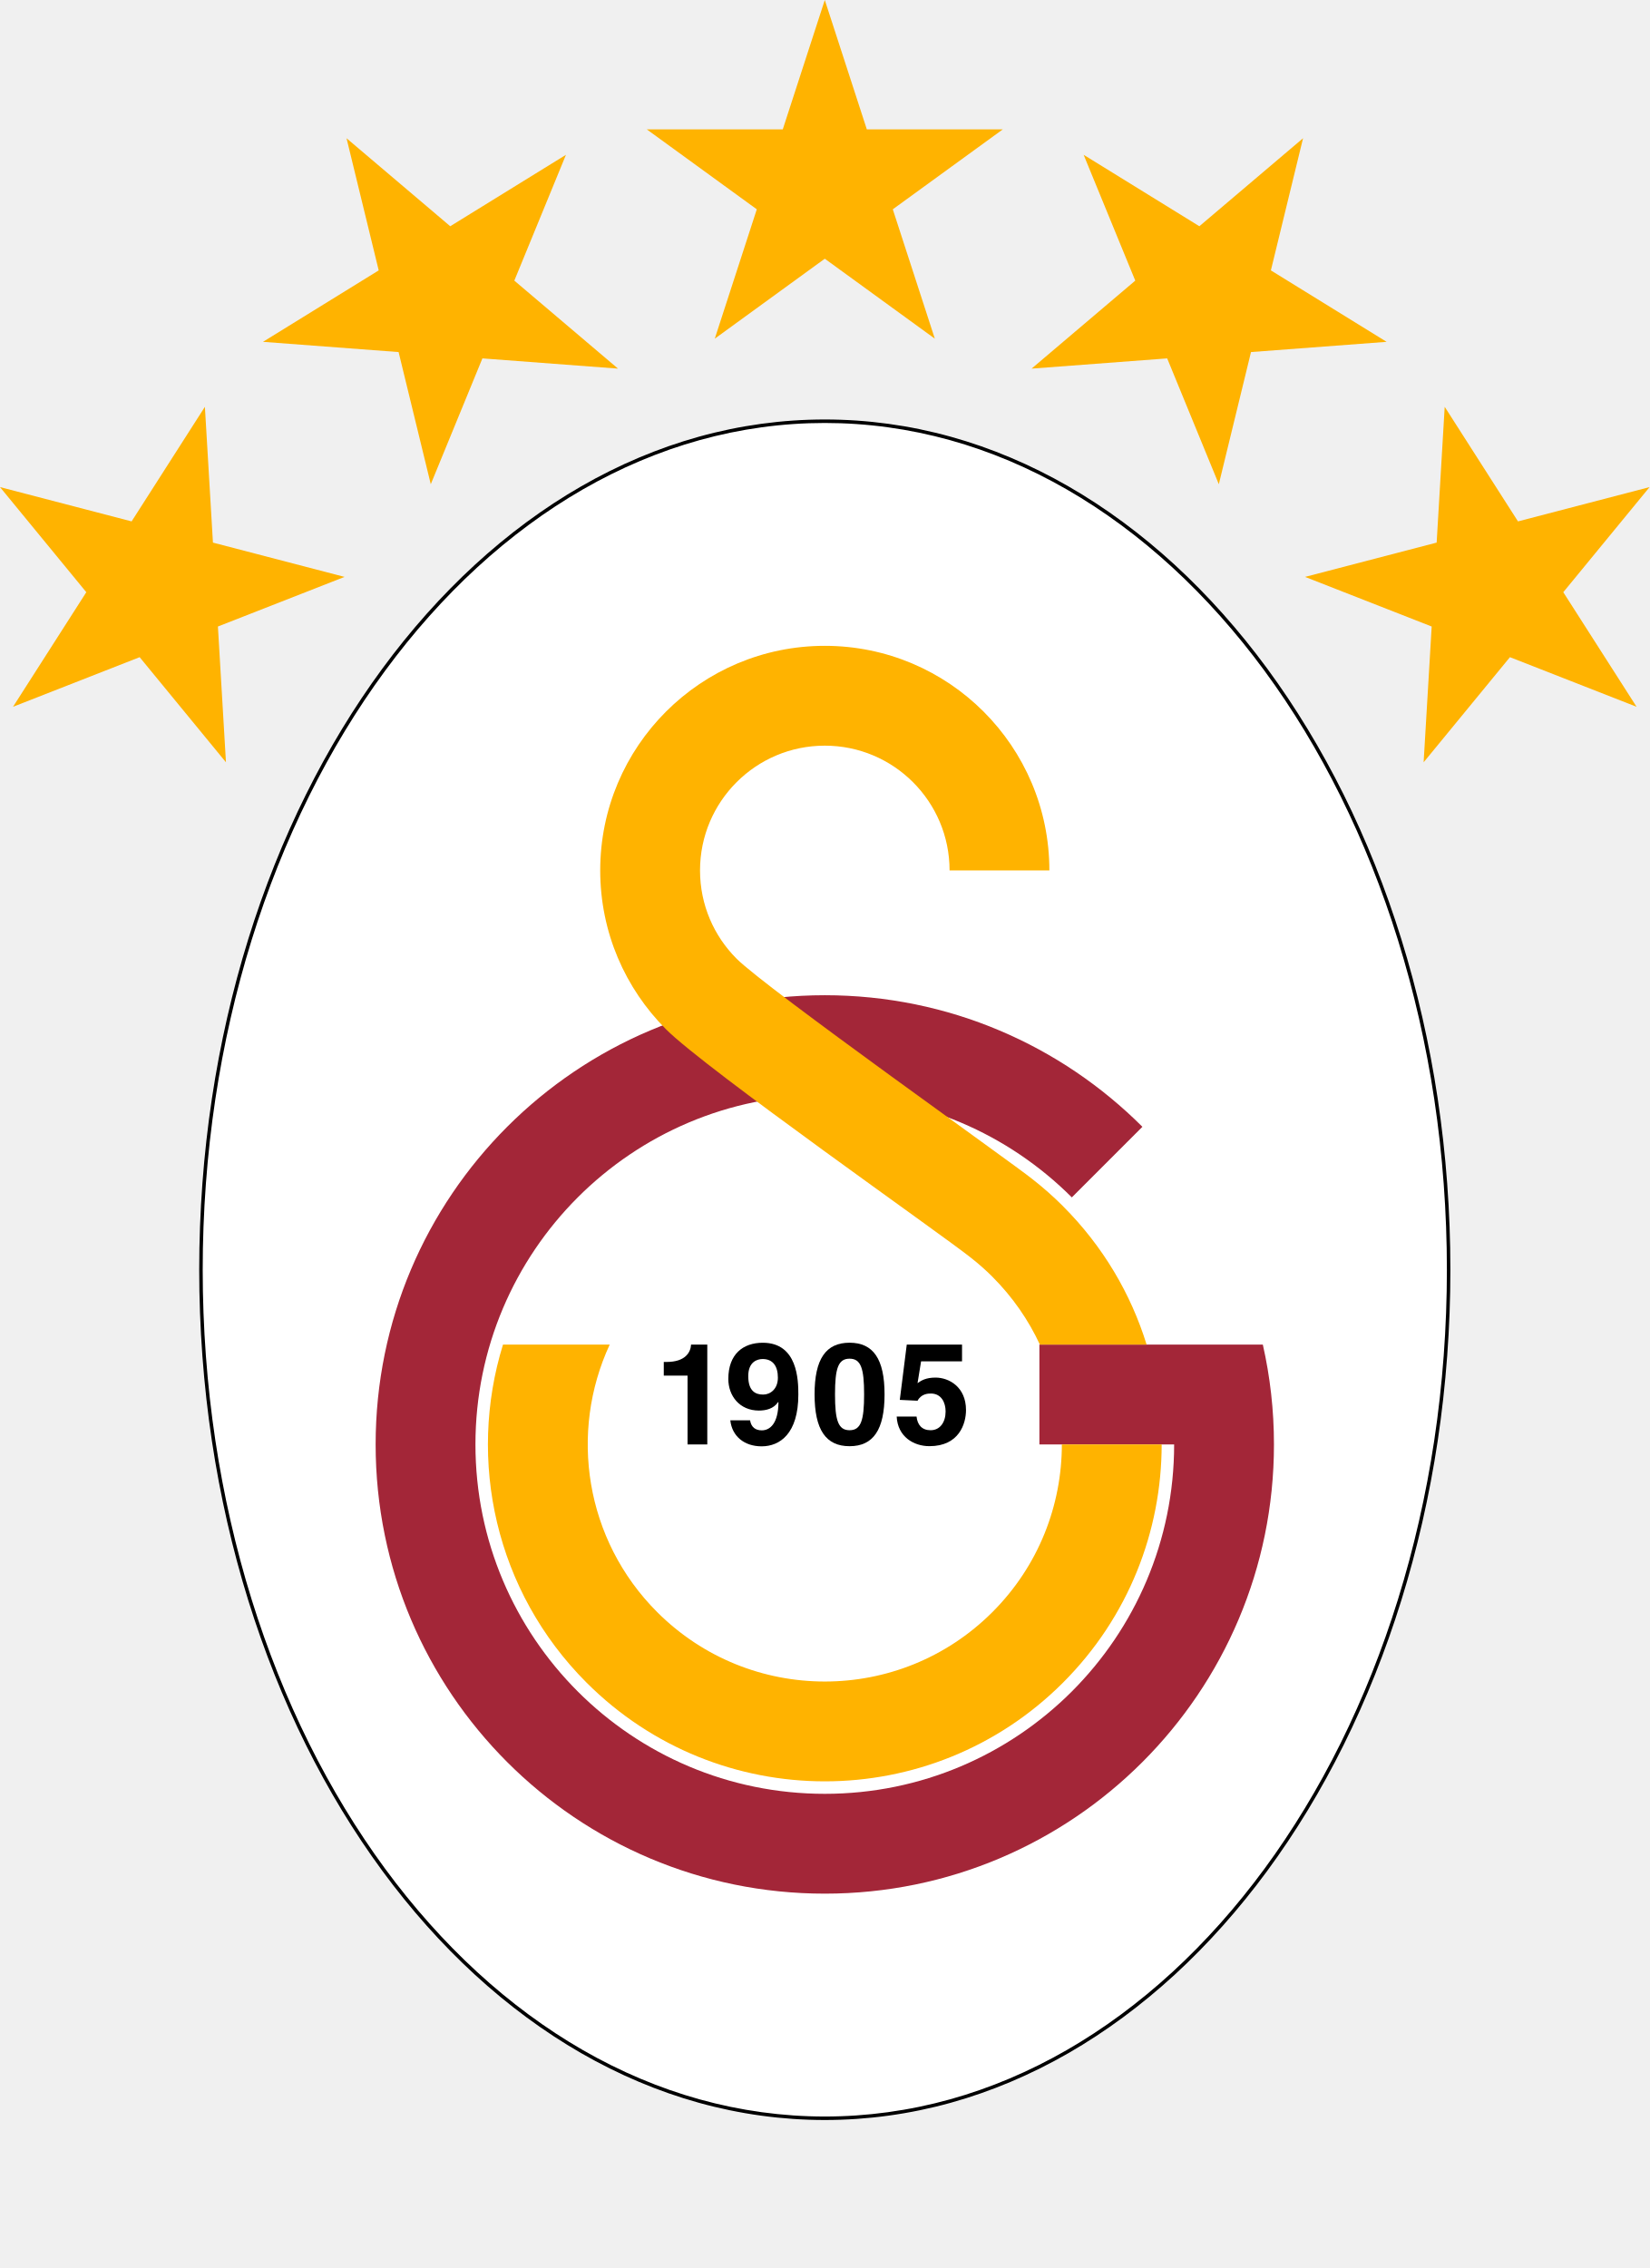
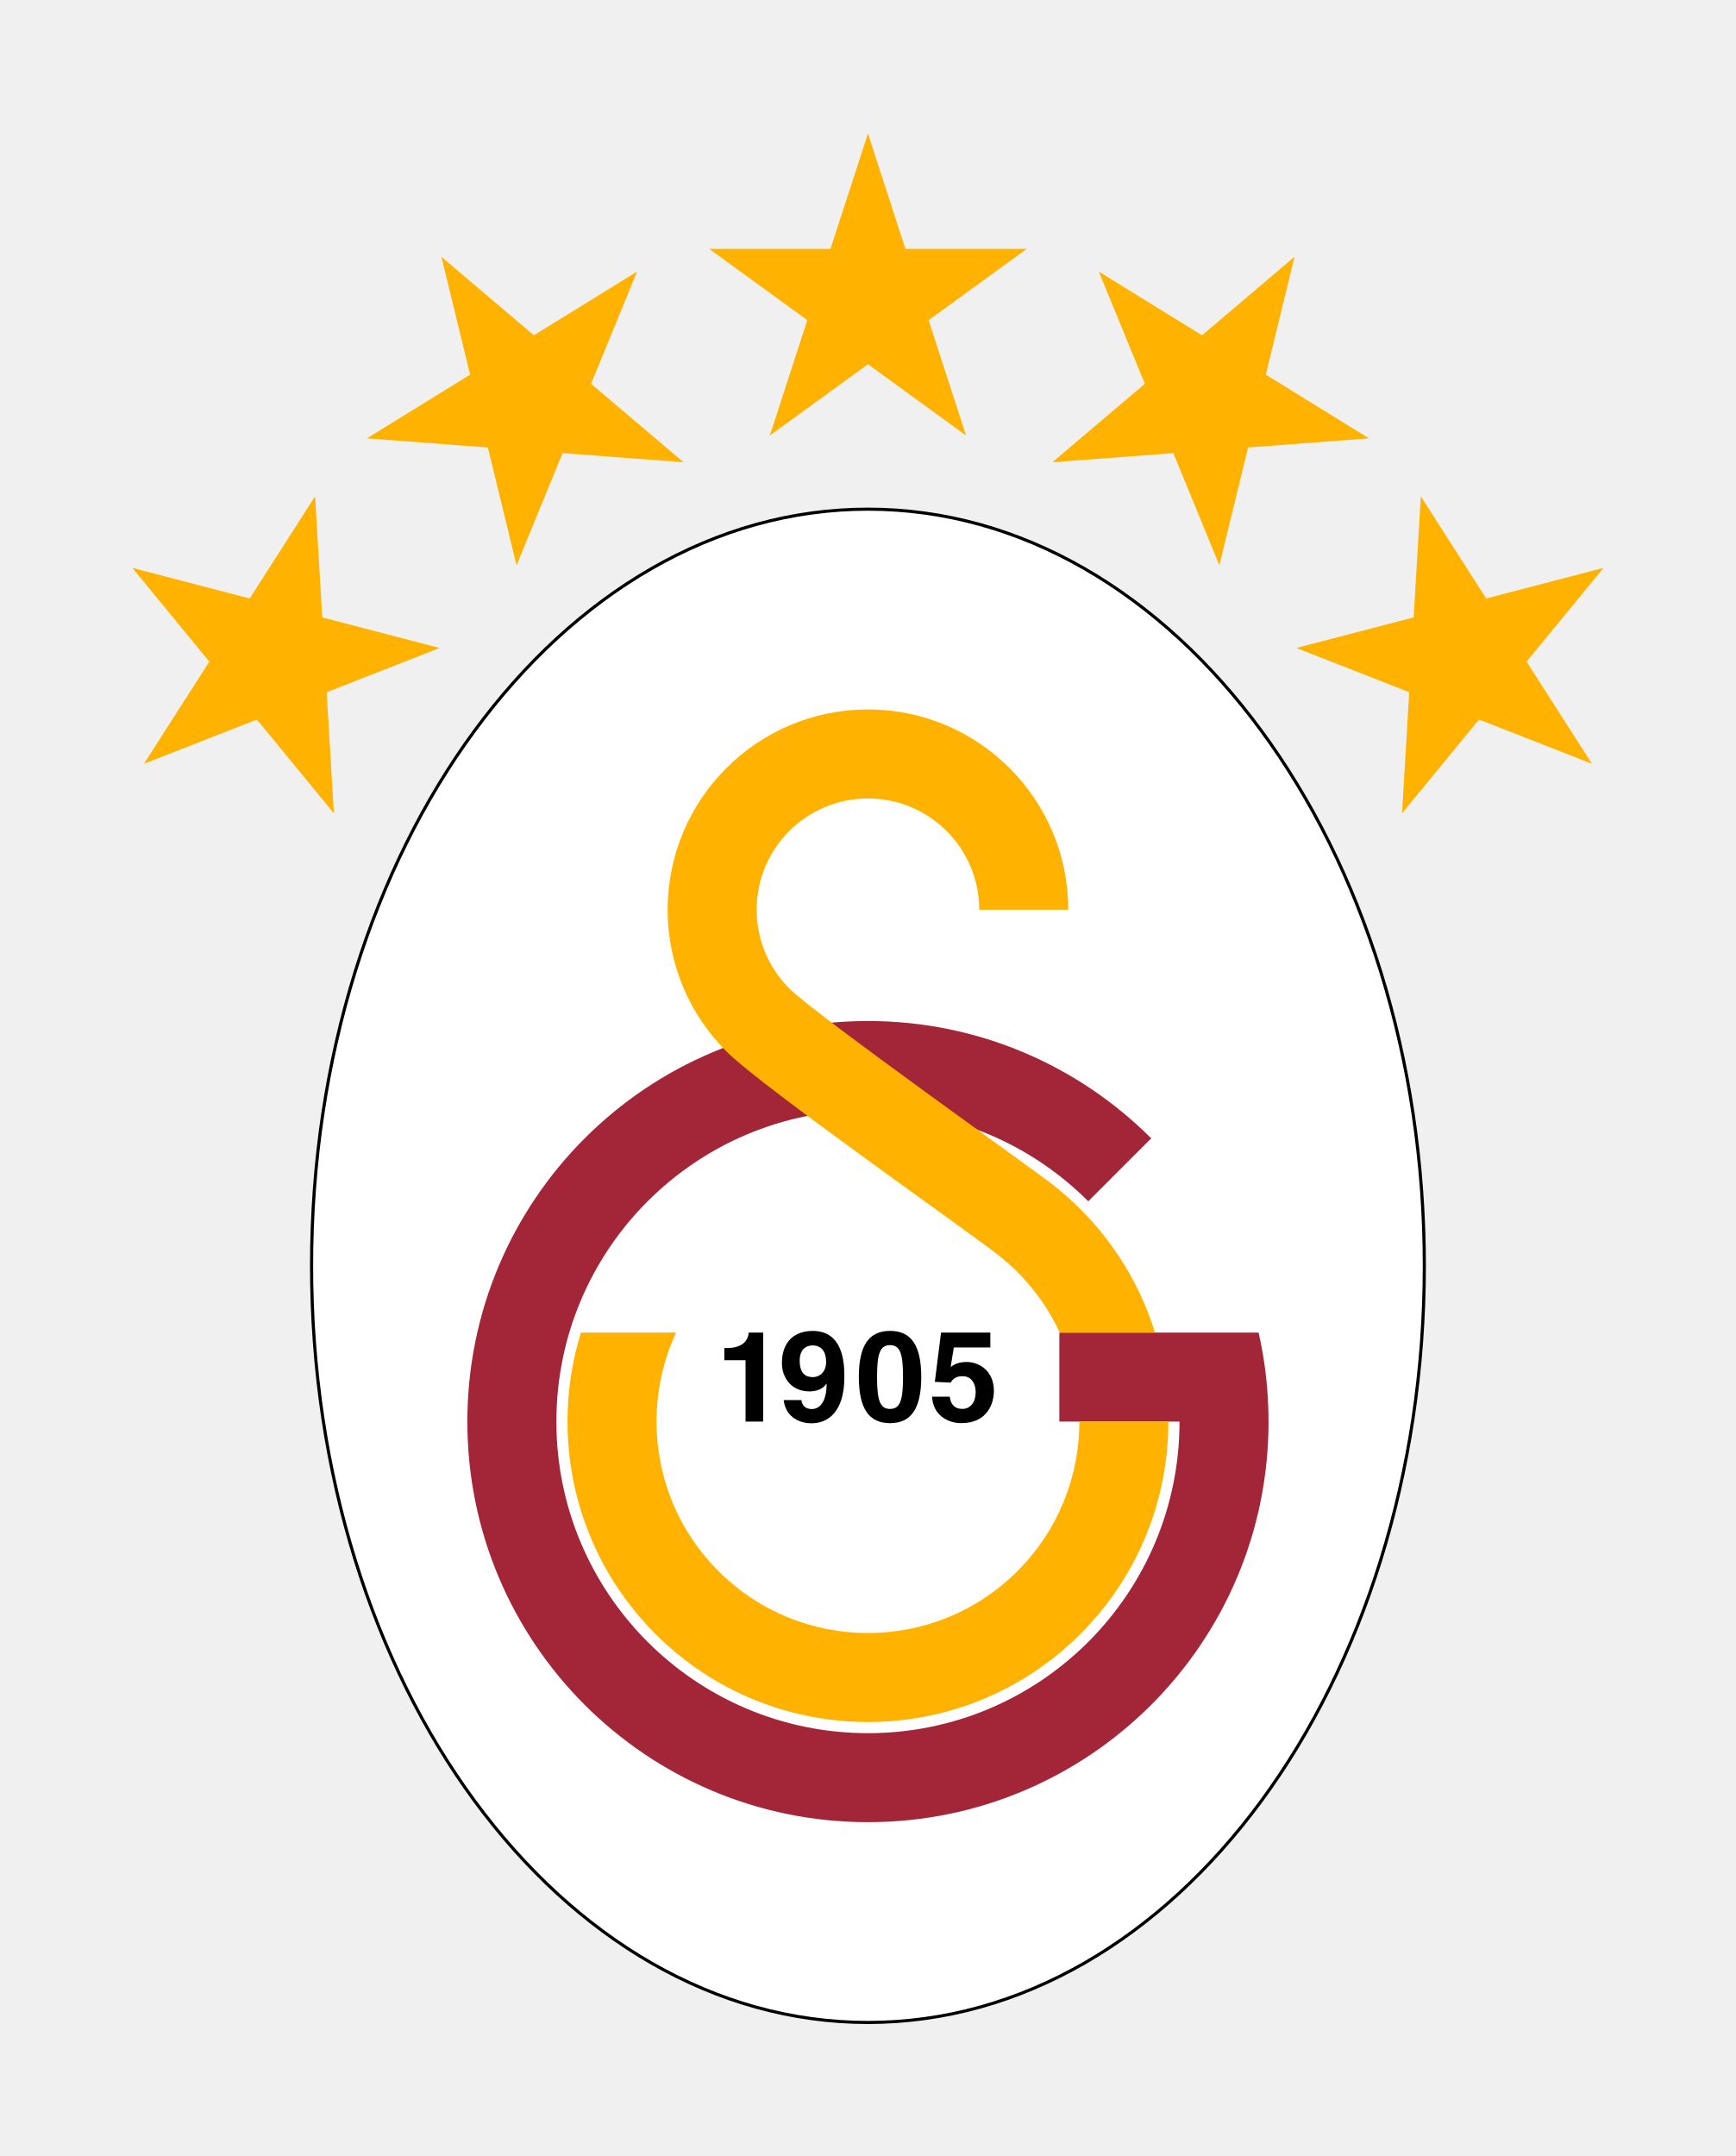
- <svg xmlns="http://www.w3.org/2000/svg" id="Layer_2" data-name="Layer 2" width="9369.48" height="12880.43" viewBox="0 0 9369.48 12880.43">
+ <svg xmlns="http://www.w3.org/2000/svg" id="Galatasaray_Logo_2026_with_5_Stars" width="1905" height="2366" viewBox="0 0 1905 2366" fill="none">
+   <g clip-path="url(#bleed)">
+     <path d="M952.5 2219.47C1289.71 2219.47 1563.08 1847.71 1563.08 1389.11C1563.08 930.515 1289.71 558.75 952.5 558.75C615.286 558.75 341.92 930.515 341.92 1389.11C341.92 1847.71 615.286 2219.47 952.5 2219.47Z" fill="white" />
+     <path d="M952.5 2221.17C910.92 2221.17 869.36 2215.47 828.99 2204.24C789.65 2193.29 750.96 2176.96 713.98 2155.69C677.69 2134.82 642.69 2108.98 609.96 2078.91C577.55 2049.13 547.07 2014.93 519.38 1977.27C491.69 1939.61 466.56 1898.18 444.67 1854.13C422.58 1809.66 403.6 1762.12 388.27 1712.83C372.66 1662.64 360.67 1610.11 352.63 1556.71C344.39 1501.92 340.21 1445.53 340.21 1389.11C340.21 1332.69 344.39 1276.3 352.63 1221.51C360.67 1168.11 372.66 1115.58 388.27 1065.39C403.6 1016.1 422.57 968.56 444.67 924.09C466.56 880.03 491.69 838.6 519.38 800.95C547.07 763.29 577.55 729.09 609.96 699.31C642.69 669.23 677.69 643.4 713.98 622.53C750.95 601.26 789.65 584.93 828.99 573.98C869.36 562.74 910.92 557.05 952.5 557.05C994.08 557.05 1035.64 562.75 1076.01 573.98C1115.35 584.93 1154.04 601.26 1191.02 622.53C1227.31 643.4 1262.31 669.24 1295.04 699.31C1327.45 729.09 1357.93 763.29 1385.62 800.95C1413.31 838.6 1438.44 880.04 1460.33 924.09C1482.42 968.56 1501.4 1016.1 1516.73 1065.39C1532.34 1115.58 1544.33 1168.11 1552.37 1221.51C1560.61 1276.3 1564.79 1332.69 1564.79 1389.11C1564.79 1445.53 1560.61 1501.92 1552.37 1556.71C1544.33 1610.11 1532.34 1662.64 1516.73 1712.83C1501.4 1762.12 1482.43 1809.66 1460.33 1854.13C1438.44 1898.19 1413.31 1939.62 1385.62 1977.27C1357.92 2014.93 1327.45 2049.13 1295.04 2078.91C1262.31 2108.99 1227.31 2134.82 1191.02 2155.69C1154.05 2176.96 1115.35 2193.29 1076.01 2204.24C1035.64 2215.48 994.08 2221.17 952.5 2221.17ZM952.5 560.46C911.23 560.46 869.98 566.12 829.91 577.27C790.85 588.14 752.42 604.36 715.69 625.49C679.62 646.24 644.83 671.92 612.28 701.82C580.03 731.45 549.7 765.48 522.14 802.97C494.57 840.47 469.54 881.73 447.74 925.61C425.73 969.92 406.82 1017.29 391.55 1066.41C375.99 1116.44 364.04 1168.79 356.03 1222.02C347.81 1276.64 343.64 1332.86 343.64 1389.11C343.64 1445.36 347.81 1501.58 356.03 1556.2C364.04 1609.43 375.99 1661.78 391.55 1711.81C406.83 1760.93 425.73 1808.3 447.74 1852.61C469.54 1896.49 494.57 1937.75 522.14 1975.25C549.7 2012.74 580.03 2046.77 612.28 2076.4C644.83 2106.3 679.62 2131.99 715.69 2152.74C752.41 2173.86 790.84 2190.09 829.91 2200.96C869.99 2212.11 911.23 2217.77 952.5 2217.77C993.77 2217.77 1035.02 2212.11 1075.09 2200.96C1114.15 2190.09 1152.58 2173.87 1189.31 2152.74C1225.38 2131.99 1260.17 2106.31 1292.72 2076.4C1324.97 2046.77 1355.3 2012.74 1382.86 1975.25C1410.43 1937.75 1435.46 1896.49 1457.26 1852.61C1479.27 1808.3 1498.18 1760.93 1513.45 1711.81C1529.01 1661.78 1540.96 1609.43 1548.97 1556.2C1557.19 1501.58 1561.36 1445.36 1561.36 1389.11C1561.36 1332.86 1557.19 1276.64 1548.97 1222.02C1540.96 1168.79 1529.01 1116.44 1513.45 1066.41C1498.17 1017.29 1479.27 969.92 1457.26 925.61C1435.46 881.73 1410.43 840.47 1382.86 802.97C1355.3 765.48 1324.97 731.45 1292.72 701.82C1260.17 671.92 1225.38 646.23 1189.31 625.49C1152.59 604.37 1114.16 588.14 1075.09 577.27C1035.01 566.12 993.77 560.46 952.5 560.46Z" fill="black" />
+     <path d="M1392.12 1560.06C1392.12 1802.85 1195.3 1999.66 952.5 1999.66C709.7 1999.66 512.88 1802.84 512.88 1560.06C512.88 1317.28 709.7 1120.46 952.5 1120.46C1073.89 1120.46 1183.8 1169.66 1263.35 1249.22L1194.27 1318.3C1132.4 1256.43 1046.91 1218.16 952.5 1218.16C763.66 1218.16 610.58 1371.24 610.58 1560.07C610.58 1748.9 763.66 1901.98 952.5 1901.98C1141.34 1901.98 1294.42 1748.9 1294.42 1560.07H1162.54V1462.38H1381.22C1388.35 1493.8 1392.11 1526.49 1392.11 1560.07L1392.12 1560.06Z" fill="#A32638" />
+     <path d="M794.9 1479.34H797.65C816.24 1479.34 821.2 1469.68 821.62 1462.37H837.49V1560.06H818.17V1492.72H794.9V1479.33V1479.34Z" fill="black" />
+     <path d="M877.58 1493.18C877.58 1478.99 886.64 1476.48 891.66 1476.48C901.7 1476.48 906.58 1483.44 906.58 1494.71C906.58 1505.98 899.05 1511.27 892.22 1511.27C884.83 1511.27 877.58 1508.07 877.58 1493.18ZM860.03 1536.45C861.7 1552.14 873.82 1561.92 890.69 1561.92C908.53 1561.92 926.61 1549.48 926.61 1511.27C926.61 1497.35 926.05 1460.55 891.81 1460.55C872.43 1460.55 858.08 1471.77 858.08 1495.97C858.08 1512.53 869.09 1526.92 888.05 1526.92C894.74 1526.92 902.41 1525.25 906.87 1518.54L907.15 1518.82C907.01 1539.51 898.92 1546.28 890.84 1546.28C884.85 1546.28 880.52 1543.38 879.41 1536.6V1536.46H860.04L860.03 1536.45Z" fill="black" />
+     <path d="M962.5 1511.08C962.5 1485.71 965.57 1476.15 976.74 1476.15C987.91 1476.15 990.98 1485.72 990.98 1511.08C990.98 1536.45 987.91 1546.15 976.74 1546.15C965.57 1546.15 962.5 1536.45 962.5 1511.07V1511.08ZM942.5 1511.08C942.5 1545.6 953.47 1561.79 976.74 1561.79C1000.01 1561.79 1010.99 1545.6 1010.99 1511.08C1010.99 1476.56 1000.01 1460.51 976.74 1460.51C953.47 1460.51 942.49 1476.56 942.5 1511.08Z" fill="black" />
+     <path d="M1043.28 1500.07C1046.88 1497.56 1051.32 1494.64 1060.89 1494.64C1074.07 1494.64 1090.7 1503.83 1090.7 1526.4C1090.7 1539.8 1083.91 1561.75 1054.93 1561.75C1039.53 1561.75 1023.83 1552.56 1022.85 1532.75H1042.3C1043.13 1540.76 1047.43 1546.15 1056.03 1546.15C1065.32 1546.15 1070.73 1538.28 1070.73 1527.78C1070.73 1519.08 1066.57 1510.24 1056.31 1510.24C1053.67 1510.24 1047.01 1510.38 1043.27 1517.28L1025.9 1516.45L1032.71 1462.36H1086.81V1478.72H1046.73L1043.26 1500.06L1043.28 1500.07Z" fill="black" />
+     <path d="M1184.52 1560.06C1184.52 1619.44 1161.87 1678.82 1116.56 1724.12C1025.95 1814.73 879.04 1814.73 788.43 1724.12C717.64 1653.34 702.16 1548.19 741.97 1462.37H637.51C602.54 1575.46 629.82 1703.67 719.34 1793.19C848.1 1921.95 1056.86 1921.95 1185.62 1793.19C1250 1728.81 1282.19 1644.43 1282.19 1560.05H1184.5L1184.52 1560.06Z" fill="#FFB300" />
+     <path d="M1185.64 1326.93V1326.9C1176.29 1317.56 1166.26 1308.68 1155.58 1300.33C1136.06 1284.47 895.77 1114.32 866.15 1084.7C844.05 1062.6 830.38 1032.07 830.38 998.35C830.38 930.91 885.05 876.24 952.5 876.24C1019.95 876.24 1074.62 930.91 1074.62 998.35H1172.31C1172.31 876.96 1073.9 778.55 952.5 778.55C831.1 778.55 732.69 876.96 732.69 998.35C732.69 1059.05 757.29 1114 797.07 1153.77C836.53 1193.23 1068.51 1355.62 1095.41 1377.28C1102.93 1383.16 1109.99 1389.41 1116.58 1395.98V1396.01C1136.39 1415.83 1151.87 1438.34 1163.02 1462.36H1267.48C1252.15 1412.8 1224.88 1366.15 1185.65 1326.92L1185.64 1326.93Z" fill="#FFB300" />
+     <path d="M952.5 146.53L993.63 273.12H1126.74L1019.05 351.36L1060.19 477.95L952.5 399.71L844.81 477.95L885.95 351.36L778.26 273.12H911.37L952.5 146.53Z" fill="#FFB300" />
+     <path d="M484.4 281.81L515.89 411.14L402.63 481.05L535.36 491.07L566.85 620.39L617.39 497.26L750.12 507.27L648.63 421.15L699.17 298.02L585.9 367.93L484.4 281.81Z" fill="#FFB300" />
+     <path d="M145.23 623.2L229.71 726.07L157.98 838.19L281.91 789.64L366.39 892.51L358.51 759.64L482.45 711.09L353.65 677.52L345.77 544.65L274.04 656.77L145.23 623.2Z" fill="#FFB300" />
+     <path d="M1420.6 281.81L1389.11 411.14L1502.37 481.05L1369.64 491.07L1338.15 620.39L1287.61 497.26L1154.88 507.27L1256.37 421.15L1205.83 298.02L1319.1 367.93L1420.6 281.81Z" fill="#FFB300" />
+     <path d="M1759.77 623.2L1675.29 726.07L1747.02 838.19L1623.08 789.64L1538.61 892.51L1546.49 759.64L1422.55 711.09L1551.35 677.52L1559.23 544.65L1630.96 656.77L1759.77 623.2Z" fill="#FFB300" />
+   </g>
  <defs>
-     <style>
-       .cls-1 {
-         fill: none;
-       }
- 
-       .cls-2 {
-         fill: #a32638;
-       }
- 
-       .cls-3 {
-         fill: #ffb300;
-       }
- 
-       .cls-4 {
-         fill: #fff;
-       }
-     </style>
+     <clipPath id="bleed">
+       <rect width="1905" height="2366" fill="white" />
+     </clipPath>
  </defs>
-   <g id="EXPORTS">
-     <g id="galatasaray-2026-with-stars">
-       <g>
-         <g>
-           <ellipse class="cls-4" cx="4684.74" cy="7211.14" rx="3543.31" ry="4818.9" />
-           <path d="M4684.74,12039.96c-241.31,0-482.46-33.06-716.76-98.27-228.3-63.54-452.85-158.33-667.4-281.75-210.59-121.14-413.69-271.06-603.65-445.59-188.1-172.82-364.96-371.28-525.68-589.86-160.68-218.53-306.55-458.97-433.56-714.65-128.21-258.09-238.32-533.98-327.28-820.03-90.59-291.3-160.17-596.13-206.8-906.03-47.84-317.96-72.1-645.2-72.1-972.65s24.26-654.69,72.1-972.65c46.63-309.9,116.21-614.73,206.8-906.03,88.96-286.04,199.07-561.94,327.28-820.03,127.01-255.68,272.88-496.12,433.56-714.65,160.72-218.58,337.58-417.04,525.68-589.86,189.96-174.54,393.06-324.46,603.65-445.59,214.56-123.42,439.1-218.21,667.4-281.75,234.3-65.21,475.45-98.27,716.76-98.27s482.46,33.06,716.76,98.27c228.3,63.53,452.84,158.33,667.4,281.75,210.59,121.14,413.69,271.06,603.65,445.59,188.1,172.82,364.96,371.28,525.68,589.86,160.68,218.52,306.55,458.97,433.56,714.65,128.21,258.09,238.32,533.98,327.28,820.03,90.59,291.3,160.17,596.13,206.8,906.03,47.84,317.96,72.1,645.2,72.1,972.65s-24.26,654.7-72.1,972.65c-46.63,309.9-116.21,614.73-206.8,906.03-88.96,286.04-199.07,561.94-327.28,820.03-127.01,255.68-272.88,496.12-433.56,714.65-160.72,218.58-337.58,417.04-525.68,589.86-189.96,174.54-393.06,324.46-603.65,445.59-214.56,123.42-439.1,218.21-667.4,281.75-234.3,65.21-475.45,98.27-716.76,98.27ZM4684.74,2402.16c-239.51,0-478.87,32.82-711.44,97.54-226.7,63.09-449.71,157.24-662.83,279.83-209.32,120.41-411.23,269.46-600.12,443-187.15,171.96-363.16,369.45-523.12,587-160,217.6-305.27,457.06-431.78,711.72-127.74,257.15-237.46,532.06-326.1,817.09-90.3,290.34-159.65,594.18-206.13,903.09-47.69,316.98-71.88,643.24-71.88,969.7s24.18,652.72,71.88,969.7c46.48,308.91,115.83,612.75,206.13,903.09,88.65,285.04,198.36,559.95,326.1,817.09,126.5,254.66,271.77,494.11,431.78,711.72,159.96,217.55,335.96,415.04,523.12,587,188.89,173.55,390.79,322.6,600.12,443.01,213.12,122.59,436.13,216.74,662.83,279.83,232.57,64.72,471.93,97.54,711.44,97.54s478.87-32.82,711.44-97.54c226.7-63.09,449.71-157.24,662.83-279.83,209.32-120.41,411.23-269.46,600.12-443.01,187.15-171.96,363.16-369.45,523.12-587,160-217.61,305.27-457.06,431.78-711.72,127.74-257.15,237.46-532.05,326.1-817.09,90.3-290.34,159.65-594.18,206.13-903.09,47.69-316.98,71.88-643.24,71.88-969.7s-24.18-652.72-71.88-969.7c-46.48-308.9-115.83-612.75-206.13-903.09-88.65-285.04-198.37-559.95-326.1-817.09-126.5-254.66-271.77-494.12-431.78-711.72-159.96-217.55-335.96-415.05-523.12-587-188.89-173.55-390.79-322.6-600.12-443-213.12-122.59-436.13-216.74-662.83-279.83-232.57-64.72-471.93-97.54-711.44-97.54Z" />
-         </g>
-         <g>
-           <path class="cls-2" d="M7235.92,8203.26c0,1408.98-1142.2,2551.18-2551.18,2551.18s-2551.18-1142.2-2551.18-2551.18,1142.2-2551.18,2551.18-2551.18c704.48,0,1342.28,285.55,1803.95,747.23l-400.88,400.87c-359.07-359.08-855.14-581.17-1403.07-581.17-1095.87,0-1984.25,888.38-1984.25,1984.25s888.38,1984.25,1984.25,1984.25,1984.25-888.38,1984.25-1984.25h-765.35v-566.92h1269.06c41.38,182.33,63.22,372.07,63.22,566.92Z" />
-           <g>
-             <path id="path12" d="M3770.16,7734.8h15.98c107.88,0,136.69-56.06,139.09-98.49h92.09v566.96h-112.1v-390.78h-135.04v-77.69h0Z" />
-             <path id="path14" d="M4249.99,7815.09c0-82.35,52.59-96.9,81.72-96.9,58.27,0,86.57,40.37,86.57,105.78s-43.7,96.1-83.34,96.1c-42.87,0-84.95-18.57-84.95-104.98ZM4148.11,8066.25c9.68,91.03,80.05,147.79,177.94,147.79,103.53,0,208.44-72.17,208.44-293.96,0-80.76-3.23-294.35-201.96-294.35-112.47,0-195.76,65.14-195.76,205.53,0,96.11,63.89,179.61,173.9,179.61,38.85,0,83.34-9.71,109.23-48.64l1.62,1.63c-.81,120.05-47.74,159.36-94.66,159.36-34.79-.02-59.87-16.85-66.35-56.17v-.81h-112.39Z" />
-             <path id="path16" d="M4742.78,7918.99c0-147.21,17.81-202.72,82.63-202.72s82.63,55.52,82.63,202.73c.02,147.21-17.83,203.54-82.63,203.54-64.81-.02-82.63-56.31-82.63-203.56h0ZM4626.69,7918.99c0,200.34,63.67,294.29,198.73,294.29s198.76-93.95,198.76-294.27-63.7-293.47-198.76-293.47c-135.07,0-198.74,93.16-198.73,293.45h0Z" />
-             <path id="path18" d="M5211.55,7855.12c20.92-14.54,46.68-31.53,102.22-31.53,76.46,0,173.01,53.36,173.01,184.33,0,77.74-39.42,205.16-207.61,205.16-89.39,0-180.49-53.34-186.14-168.3h112.88c4.83,46.51,29.79,77.76,79.68,77.76,53.94-.02,85.32-45.67,85.32-106.6,0-50.51-24.14-101.8-83.71-101.8-15.3-.02-53.95.82-75.67,40.88l-100.79-4.82,39.52-313.91h313.98v94.95h-232.6l-20.11,123.87h0Z" />
-           </g>
-           <path class="cls-3" d="M6031.2,8203.23c.01,344.6-131.45,689.2-394.37,952.12-525.82,525.82-1378.35,525.82-1904.18-.01-410.79-410.79-500.66-1020.98-269.6-1519.01h-606.18c-202.95,656.33-44.65,1400.34,474.9,1919.89,747.23,747.23,1958.72,747.23,2705.94,0,373.62-373.62,560.43-863.32,560.42-1353h-566.93Z" />
-           <path class="cls-3" d="M6037.71,6850.29l.08-.18c-54.34-54.21-112.52-105.73-174.51-154.2-113.25-92.02-1507.74-1079.48-1679.64-1251.39-128.24-128.25-207.56-305.41-207.56-501.1,0-391.38,317.28-708.66,708.66-708.66s708.67,317.28,708.67,708.66h566.93c0-704.49-571.11-1275.59-1275.6-1275.59s-1275.59,571.1-1275.59,1275.59c0,352.25,142.78,671.14,373.61,901.98,229,229.01,1575.21,1171.39,1731.32,1297.13,43.63,34.11,84.59,70.38,122.84,108.55l-.03.15c114.99,115.01,204.84,245.64,269.53,385.07h606.19c-88.94-287.59-247.24-558.35-474.9-786.01Z" />
-         </g>
-       </g>
-       <rect class="cls-1" x="291.04" y="1541.85" width="8787.4" height="11338.58" />
-       <g>
-         <polygon class="cls-3" points="4684.74 0 4923.44 734.66 5695.91 734.66 5070.97 1188.7 5309.68 1923.35 4684.74 1469.31 4059.81 1923.35 4298.51 1188.7 3673.57 734.66 4446.04 734.66 4684.74 0" />
-         <polygon class="cls-3" points="1968.26 785.08 2151.02 1535.61 1493.7 1941.35 2263.98 1999.46 2446.74 2749.99 2740.03 2035.38 3510.3 2093.49 2921.3 1593.72 3214.59 879.1 2557.27 1284.85 1968.26 785.08" />
-         <polygon class="cls-3" points="0 2766.3 490.22 3363.27 73.95 4013.98 793.2 3732.23 1283.42 4329.2 1237.71 3558.09 1956.96 3276.34 1209.47 3081.52 1163.76 2310.41 747.49 2961.12 0 2766.3" />
-         <polygon class="cls-3" points="7401.22 785.08 7218.46 1535.61 7875.78 1941.35 7105.51 1999.46 6922.74 2749.99 6629.45 2035.38 5859.18 2093.49 6448.19 1593.72 6154.89 879.1 6812.21 1284.85 7401.22 785.08" />
-         <polygon class="cls-3" points="9369.48 2766.3 8879.26 3363.27 9295.53 4013.98 8576.29 3732.23 8086.06 4329.2 8131.77 3558.09 7412.52 3276.34 8160.01 3081.52 8205.72 2310.41 8621.99 2961.12 9369.48 2766.3" />
-       </g>
-     </g>
-   </g>
</svg>
